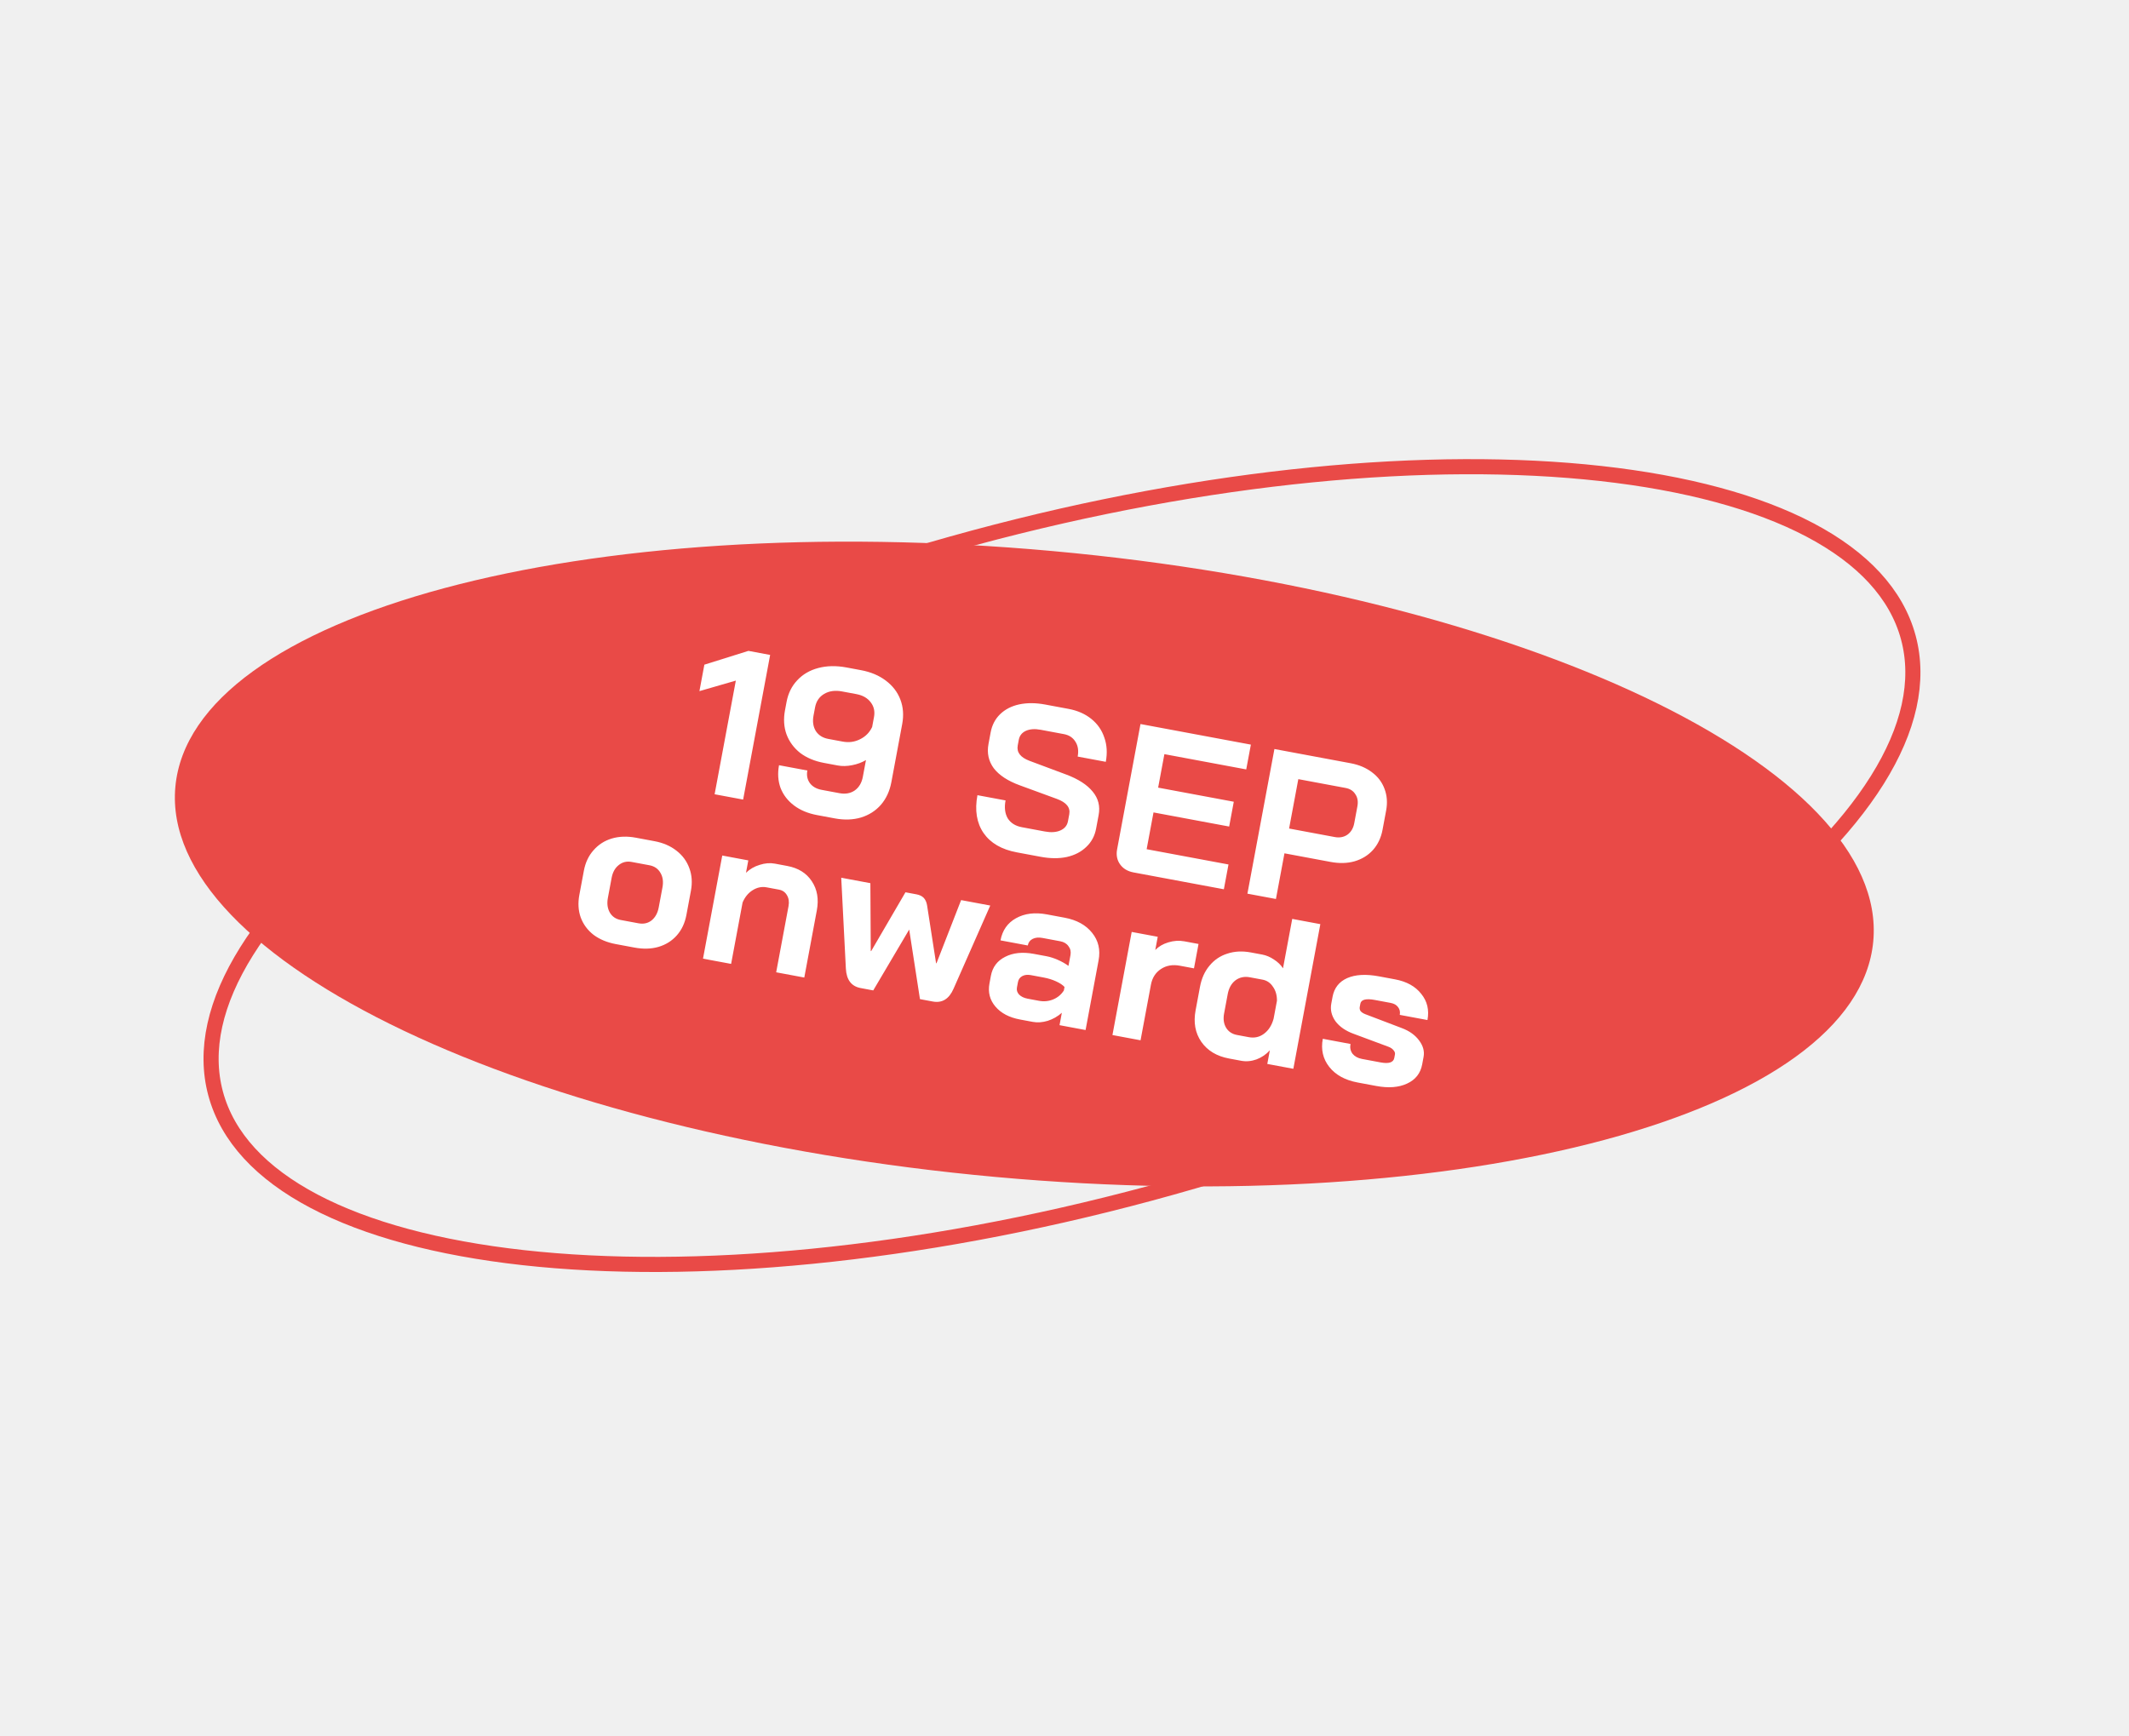
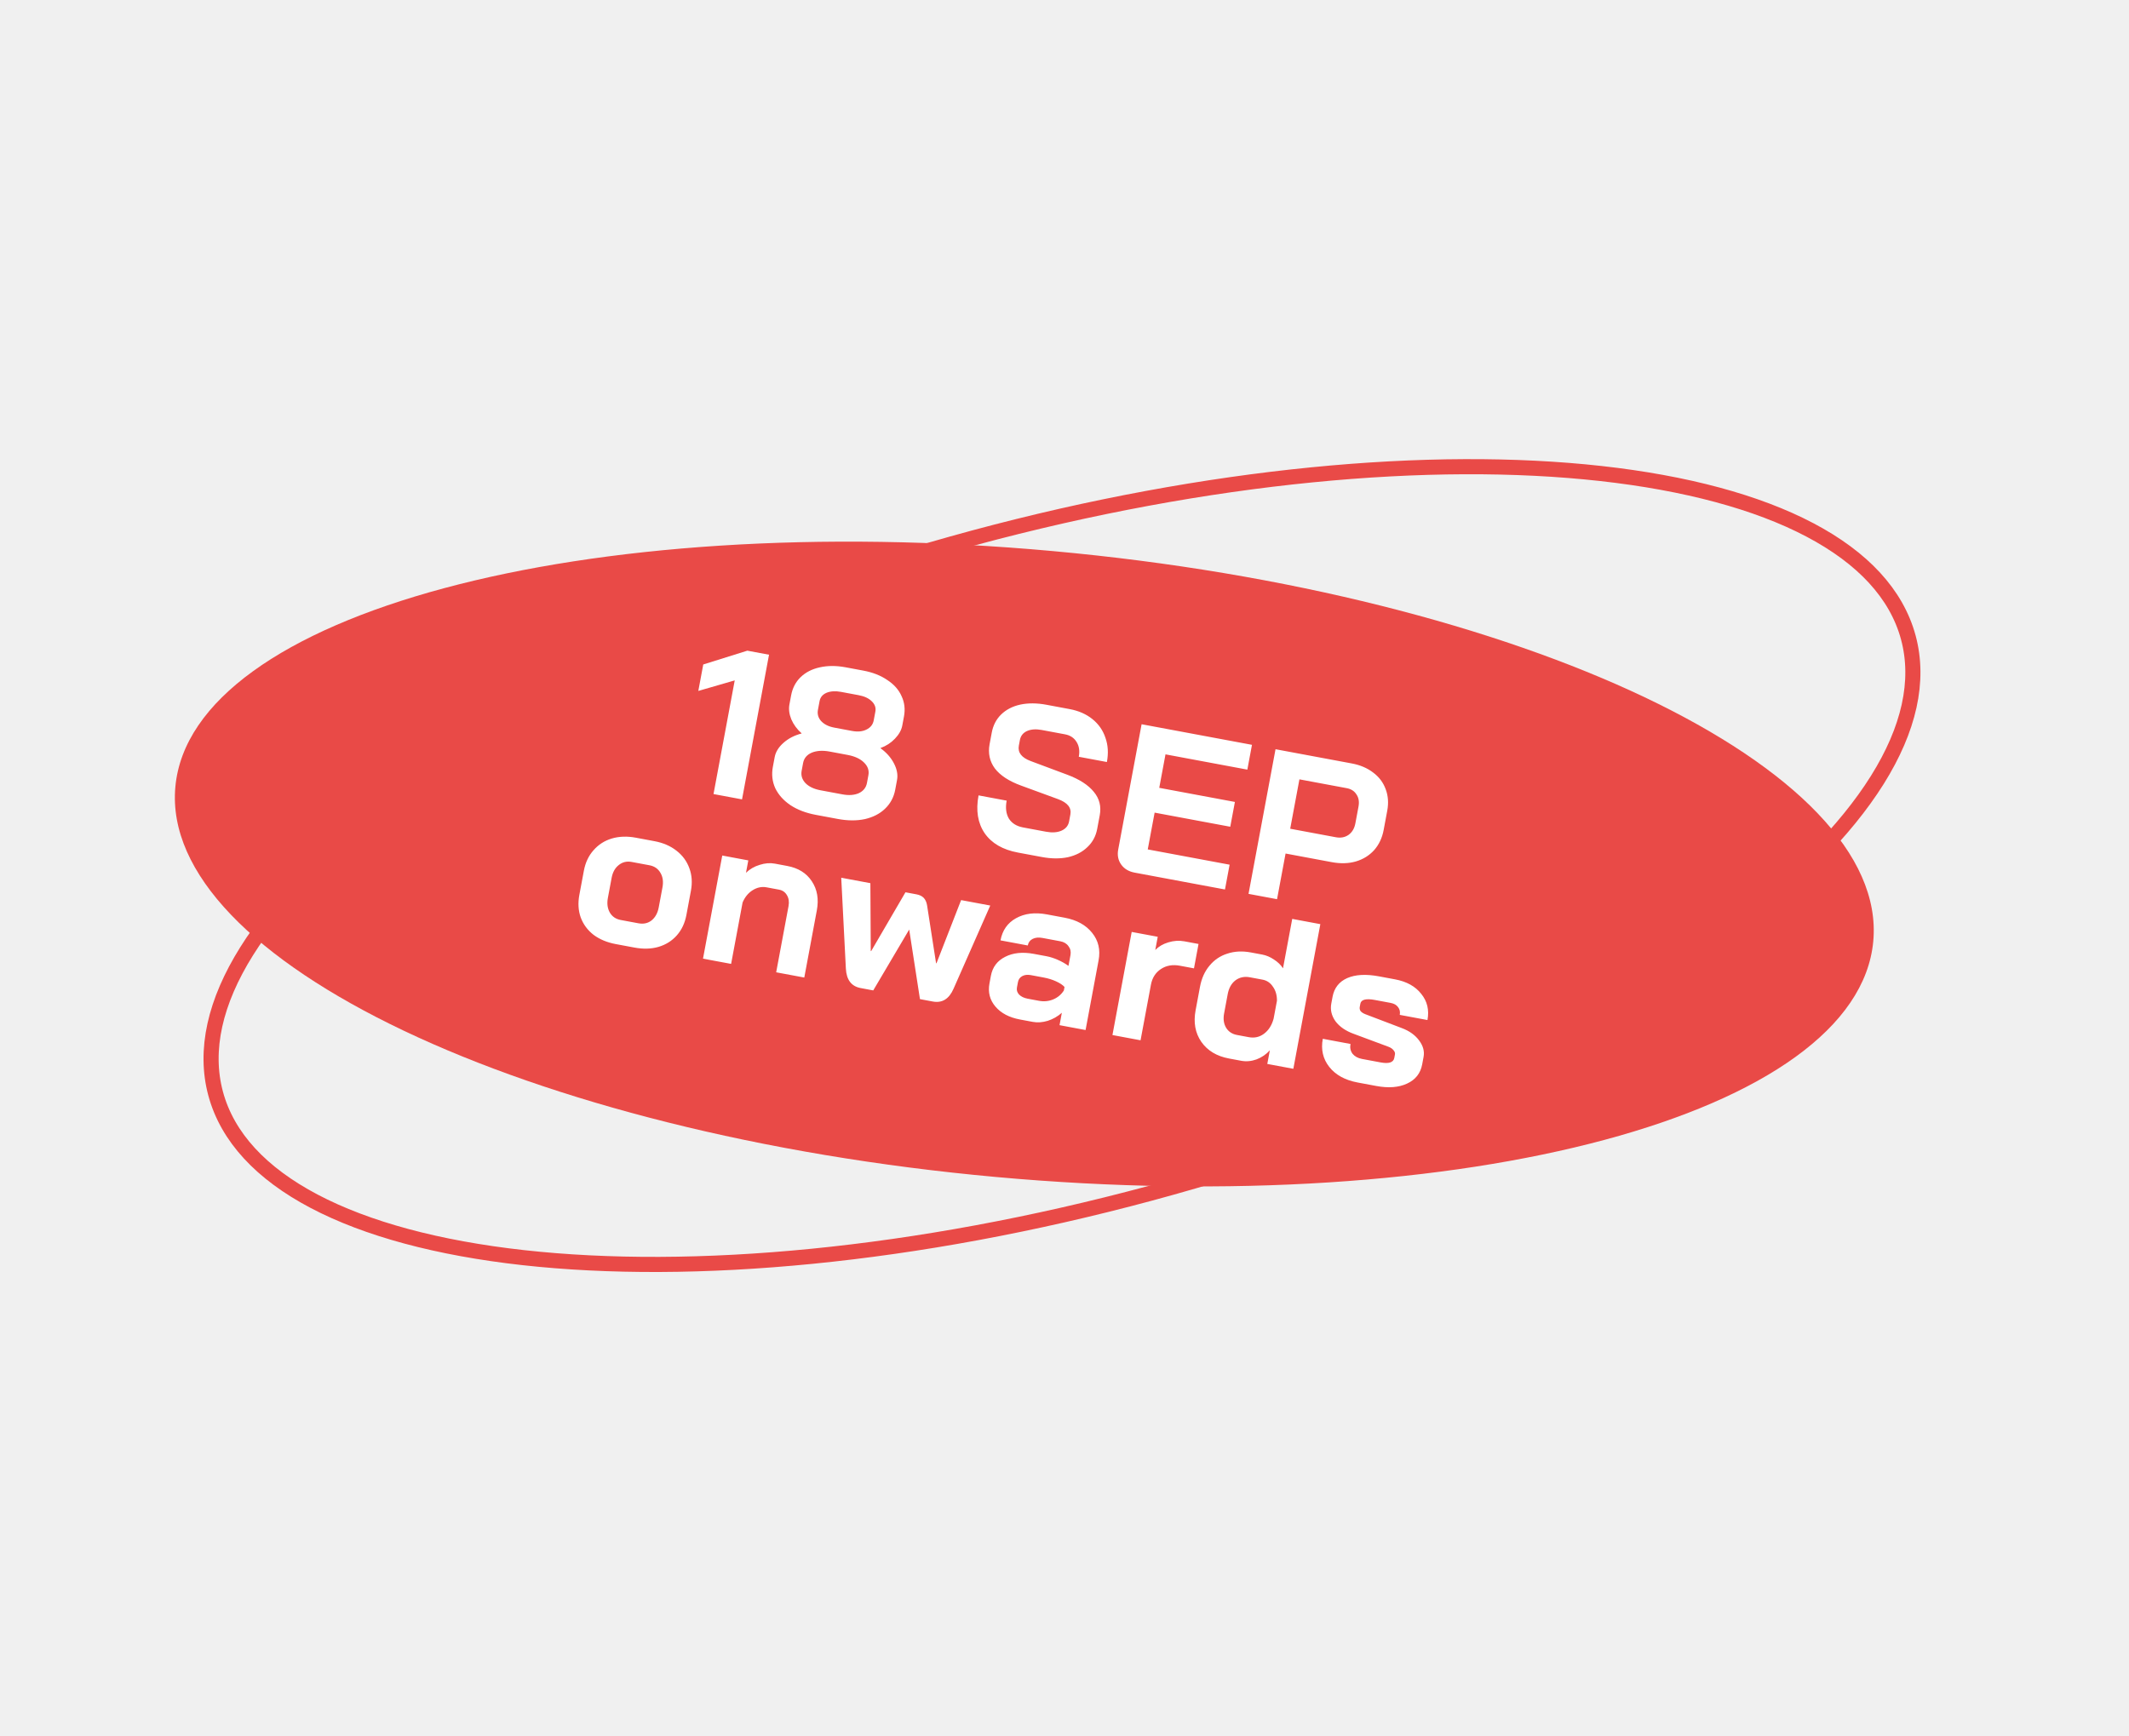
<svg xmlns="http://www.w3.org/2000/svg" width="260" height="212" viewBox="0 0 260 212" fill="none">
  <path d="M233.049 77.869C234.483 83.189 233.132 89.091 229.26 95.276C225.386 101.462 219.038 107.849 210.658 114.054C193.903 126.46 169.188 138.023 140.484 145.761C111.779 153.499 84.601 155.925 63.881 153.621C53.518 152.469 44.819 150.138 38.362 146.737C31.905 143.336 27.77 138.913 26.336 133.593C24.902 128.274 26.253 122.371 30.126 116.186C33.999 110 40.348 103.613 48.727 97.408C65.482 85.002 90.197 73.439 118.902 65.701C147.606 57.963 174.784 55.537 195.505 57.841C205.868 58.993 214.566 61.324 221.024 64.725C227.481 68.126 231.615 72.549 233.049 77.869Z" stroke="#E94A47" stroke-width="1.846" />
  <ellipse cx="125.093" cy="105.543" rx="104.105" ry="38.385" transform="rotate(5.19406 125.093 105.543)" fill="#E94A47" />
-   <path d="M89.862 83.137L85.416 84.423L86.019 81.192L91.402 79.506L94.052 80.001L90.754 97.67L87.271 97.02L89.862 83.137ZM99.773 99.562C98.662 99.355 97.725 98.962 96.963 98.385C96.2 97.807 95.653 97.096 95.323 96.25C95.013 95.391 94.951 94.466 95.136 93.473L98.595 94.118C98.485 94.707 98.589 95.223 98.907 95.665C99.228 96.091 99.708 96.363 100.348 96.483L102.518 96.888C103.242 97.023 103.863 96.912 104.383 96.556C104.905 96.184 105.235 95.627 105.373 94.887L105.755 92.842C105.265 93.134 104.704 93.343 104.071 93.468C103.438 93.594 102.852 93.606 102.314 93.506L100.622 93.19C99.478 92.977 98.509 92.57 97.716 91.969C96.942 91.354 96.387 90.598 96.05 89.699C95.729 88.803 95.668 87.825 95.866 86.765L96.054 85.755C96.252 84.695 96.687 83.81 97.36 83.1C98.035 82.372 98.895 81.871 99.939 81.596C100.983 81.32 102.128 81.299 103.373 81.531L105.14 81.861C106.335 82.084 107.344 82.507 108.168 83.131C109.009 83.758 109.604 84.531 109.955 85.45C110.306 86.369 110.381 87.367 110.18 88.444L108.857 95.537C108.653 96.631 108.228 97.553 107.583 98.303C106.941 99.037 106.13 99.556 105.15 99.86C104.174 100.148 103.105 100.184 101.944 99.967L99.773 99.562ZM102.91 90.587C103.668 90.729 104.373 90.634 105.027 90.303C105.698 89.976 106.192 89.476 106.509 88.803L106.735 87.592C106.863 86.902 106.731 86.303 106.339 85.794C105.949 85.269 105.367 84.934 104.593 84.789L102.826 84.459C101.985 84.302 101.261 84.402 100.655 84.759C100.048 85.116 99.676 85.665 99.538 86.406L99.349 87.415C99.214 88.139 99.306 88.765 99.625 89.295C99.964 89.811 100.47 90.132 101.144 90.258L102.91 90.587ZM124.176 104.116C122.325 103.771 120.974 102.988 120.122 101.766C119.273 100.528 119.022 98.984 119.367 97.133L122.8 97.773C122.637 98.648 122.727 99.379 123.07 99.966C123.433 100.539 124.011 100.899 124.801 101.046L127.603 101.569C128.344 101.707 128.969 101.667 129.48 101.449C130.011 101.218 130.325 100.841 130.423 100.319L130.583 99.461C130.737 98.636 130.227 98.01 129.053 97.582L124.554 95.933C123.087 95.398 122.024 94.703 121.365 93.849C120.726 92.981 120.51 91.991 120.717 90.88L120.981 89.467C121.147 88.575 121.529 87.837 122.126 87.251C122.742 86.652 123.523 86.249 124.467 86.043C125.428 85.839 126.489 85.845 127.65 86.062L130.502 86.594C131.596 86.799 132.521 87.206 133.278 87.818C134.035 88.429 134.563 89.189 134.864 90.099C135.184 90.994 135.244 91.981 135.043 93.058L131.61 92.417C131.742 91.71 131.654 91.11 131.345 90.618C131.04 90.108 130.567 89.793 129.928 89.674L127.075 89.141C126.369 89.01 125.768 89.054 125.274 89.276C124.797 89.5 124.511 89.865 124.417 90.369L124.29 91.051C124.133 91.892 124.616 92.522 125.739 92.941L130.208 94.611C131.689 95.166 132.769 95.864 133.448 96.704C134.13 97.528 134.371 98.479 134.17 99.556L133.859 101.222C133.692 102.114 133.292 102.857 132.659 103.453C132.042 104.052 131.252 104.462 130.287 104.682C129.326 104.886 128.257 104.878 127.079 104.658L124.176 104.116ZM138.431 106.568C137.708 106.433 137.16 106.104 136.787 105.582C136.414 105.059 136.294 104.445 136.426 103.738L139.281 88.442L152.76 90.957L152.194 93.986L142.199 92.121L141.435 96.21L150.674 97.934L150.109 100.963L140.87 99.239L140.032 103.732L150.027 105.597L149.462 108.626L138.431 106.568ZM155.636 91.494L164.95 93.232C165.976 93.424 166.847 93.795 167.563 94.347C168.282 94.881 168.791 95.56 169.09 96.382C169.392 97.187 169.456 98.061 169.28 99.003L168.842 101.351C168.66 102.327 168.271 103.151 167.675 103.823C167.082 104.479 166.335 104.94 165.432 105.207C164.548 105.46 163.568 105.486 162.491 105.285L156.862 104.235L155.821 109.813L152.338 109.163L155.636 91.494ZM163.006 102.247C163.595 102.357 164.109 102.261 164.549 101.96C164.991 101.642 165.27 101.172 165.387 100.549L165.768 98.504C165.878 97.915 165.796 97.421 165.522 97.022C165.269 96.609 164.873 96.352 164.334 96.252L158.554 95.173L157.428 101.206L163.006 102.247ZM75.195 115.321C74.135 115.123 73.23 114.745 72.481 114.187C71.752 113.616 71.231 112.909 70.918 112.067C70.622 111.228 70.566 110.312 70.751 109.319L71.303 106.366C71.488 105.373 71.878 104.541 72.474 103.868C73.073 103.179 73.815 102.699 74.702 102.429C75.605 102.162 76.586 102.128 77.647 102.326L79.918 102.75C80.978 102.948 81.873 103.332 82.602 103.904C83.349 104.478 83.876 105.195 84.186 106.054C84.499 106.896 84.563 107.813 84.378 108.806L83.827 111.76C83.641 112.752 83.251 113.585 82.655 114.258C82.06 114.93 81.31 115.4 80.407 115.666C79.524 115.92 78.544 115.946 77.467 115.745L75.195 115.321ZM77.968 112.782C78.59 112.898 79.126 112.78 79.575 112.429C80.027 112.06 80.317 111.531 80.446 110.841L80.903 108.393C81.031 107.703 80.95 107.113 80.658 106.623C80.37 106.117 79.922 105.807 79.317 105.694L77.146 105.289C76.54 105.175 76.011 105.303 75.559 105.672C75.111 106.023 74.822 106.544 74.693 107.234L74.236 109.682C74.107 110.372 74.187 110.971 74.476 111.477C74.768 111.967 75.208 112.267 75.797 112.377L77.968 112.782ZM88.204 104.505L91.385 105.099L91.102 106.613C91.57 106.161 92.126 105.838 92.772 105.645C93.42 105.435 94.039 105.385 94.628 105.495L96.143 105.778C97.489 106.029 98.487 106.651 99.138 107.643C99.805 108.638 100.011 109.826 99.753 111.205L98.222 119.409L94.789 118.768L96.297 110.691C96.394 110.169 96.329 109.722 96.103 109.349C95.893 108.979 95.57 108.753 95.132 108.671L93.618 108.389C93.029 108.279 92.458 108.399 91.905 108.748C91.372 109.084 90.966 109.583 90.686 110.245L89.286 117.741L85.853 117.101L88.204 104.505ZM105.103 120.693C103.976 120.483 103.375 119.692 103.3 118.319L102.734 107.217L106.293 107.881L106.339 116.17L106.39 116.179L110.578 108.994L111.916 109.244C112.303 109.316 112.598 109.458 112.803 109.67C113.007 109.883 113.143 110.178 113.212 110.557L114.316 117.658L114.366 117.668L117.374 109.949L120.933 110.613L116.451 120.774C115.903 122.03 115.057 122.551 113.913 122.337L112.348 122.045L111.034 113.546L106.643 120.981L105.103 120.693ZM124.56 124.533C123.247 124.288 122.249 123.762 121.563 122.955C120.878 122.148 120.636 121.206 120.837 120.129L121.011 119.195C121.209 118.135 121.788 117.364 122.749 116.881C123.713 116.382 124.885 116.261 126.265 116.519L127.804 116.806C128.242 116.888 128.702 117.035 129.185 117.247C129.668 117.459 130.101 117.705 130.484 117.985L130.729 116.673C130.807 116.252 130.727 115.889 130.488 115.583C130.269 115.264 129.932 115.061 129.478 114.977L127.307 114.571C126.836 114.484 126.437 114.522 126.11 114.688C125.783 114.853 125.585 115.121 125.516 115.491L122.184 114.869C122.413 113.641 123.043 112.74 124.073 112.166C125.123 111.578 126.38 111.421 127.844 111.694L130.015 112.099C131.496 112.375 132.617 112.994 133.378 113.954C134.142 114.898 134.404 116.018 134.162 117.313L132.574 125.82L129.394 125.226L129.676 123.712C129.175 124.158 128.6 124.486 127.952 124.696C127.306 124.889 126.697 124.932 126.125 124.825L124.56 124.533ZM126.867 122.247C127.49 122.364 128.075 122.307 128.623 122.079C129.171 121.85 129.604 121.487 129.923 120.989L130.003 120.56C129.772 120.308 129.423 120.077 128.957 119.868C128.508 119.663 128.014 119.51 127.475 119.409L125.885 119.112C125.481 119.037 125.134 119.077 124.844 119.232C124.554 119.386 124.378 119.632 124.315 119.969L124.192 120.625C124.133 120.945 124.219 121.231 124.45 121.483C124.699 121.738 125.05 121.908 125.504 121.993L126.867 122.247ZM138.206 113.837L141.386 114.43L141.085 116.046C141.496 115.617 142.024 115.307 142.669 115.114C143.335 114.907 143.996 114.865 144.652 114.987L146.368 115.308L145.813 118.286L144.096 117.966C143.204 117.799 142.43 117.934 141.775 118.369C141.119 118.803 140.712 119.442 140.555 120.283L139.288 127.073L135.855 126.432L138.206 113.837ZM150.084 129.297C148.586 129.017 147.459 128.337 146.704 127.255C145.964 126.177 145.733 124.897 146.009 123.417L146.546 120.539C146.738 119.512 147.125 118.653 147.707 117.961C148.292 117.251 149.019 116.76 149.889 116.487C150.761 116.197 151.719 116.15 152.762 116.344L154.151 116.603C154.639 116.694 155.115 116.896 155.579 117.209C156.046 117.506 156.415 117.862 156.685 118.278L157.811 112.245L161.244 112.886L157.947 130.555L154.766 129.962L155.077 128.296C154.637 128.788 154.098 129.158 153.46 129.404C152.825 129.634 152.196 129.691 151.573 129.575L150.084 129.297ZM152.503 126.692C153.193 126.821 153.811 126.684 154.356 126.28C154.921 125.863 155.315 125.249 155.536 124.437L155.946 122.241C155.951 121.563 155.787 120.992 155.455 120.53C155.144 120.054 154.719 119.765 154.18 119.665L152.64 119.378C151.967 119.252 151.378 119.377 150.872 119.753C150.384 120.132 150.07 120.692 149.932 121.432L149.489 123.805C149.364 124.478 149.447 125.059 149.739 125.549C150.033 126.022 150.475 126.314 151.064 126.423L152.503 126.692ZM165.797 132.229C164.266 131.943 163.113 131.31 162.338 130.33C161.563 129.349 161.299 128.203 161.544 126.89L164.926 127.522C164.841 127.976 164.924 128.374 165.173 128.717C165.443 129.046 165.83 129.257 166.335 129.352L168.606 129.776C169.616 129.964 170.173 129.781 170.276 129.225L170.356 128.796C170.388 128.628 170.332 128.461 170.189 128.295C170.049 128.112 169.84 127.968 169.564 127.865L165.338 126.292C164.343 125.933 163.594 125.418 163.092 124.75C162.61 124.068 162.44 123.348 162.581 122.591L162.736 121.758C162.937 120.681 163.532 119.921 164.52 119.479C165.525 119.039 166.818 118.967 168.4 119.263L170.369 119.63C171.783 119.894 172.848 120.484 173.565 121.402C174.302 122.306 174.555 123.372 174.326 124.6L170.944 123.969C171.013 123.599 170.942 123.281 170.73 123.015C170.535 122.752 170.236 122.583 169.832 122.508L167.914 122.15C166.82 121.945 166.226 122.096 166.132 122.601L166.056 123.005C166.022 123.19 166.059 123.362 166.169 123.522C166.298 123.668 166.493 123.791 166.753 123.892L171.191 125.582C172.119 125.93 172.826 126.436 173.311 127.101C173.799 127.75 173.979 128.419 173.85 129.109L173.681 130.017C173.477 131.111 172.861 131.893 171.833 132.363C170.821 132.836 169.567 132.933 168.069 132.653L165.797 132.229Z" fill="white" />
+   <path d="M89.727 83.112L85.281 84.398L85.884 81.167L91.266 79.481L93.916 79.975L90.619 97.645L87.136 96.995L89.727 83.112ZM99.637 99.537C98.426 99.311 97.393 98.918 96.54 98.358C95.69 97.781 95.07 97.091 94.68 96.287C94.31 95.469 94.212 94.597 94.384 93.672L94.606 92.486C94.725 91.846 95.087 91.26 95.691 90.729C96.295 90.197 97.027 89.82 97.887 89.598L97.892 89.573C97.339 89.086 96.922 88.521 96.641 87.876C96.378 87.235 96.3 86.628 96.406 86.056L96.614 84.945C96.78 84.054 97.162 83.315 97.759 82.73C98.375 82.131 99.156 81.728 100.1 81.521C101.064 81.301 102.118 81.297 103.263 81.511L105.433 81.916C106.578 82.129 107.551 82.511 108.354 83.062C109.177 83.598 109.759 84.256 110.102 85.034C110.464 85.798 110.562 86.626 110.396 87.518L110.189 88.628C110.085 89.184 109.785 89.72 109.288 90.236C108.811 90.739 108.226 91.118 107.535 91.372L107.53 91.397C108.252 91.915 108.798 92.531 109.17 93.245C109.542 93.958 109.668 94.635 109.549 95.274L109.328 96.461C109.155 97.386 108.74 98.162 108.083 98.788C107.447 99.401 106.628 99.823 105.627 100.054C104.629 100.268 103.524 100.262 102.313 100.036L99.637 99.537ZM104.058 89.287C104.748 89.415 105.333 89.359 105.813 89.118C106.31 88.88 106.608 88.5 106.705 87.978L106.903 86.918C106.991 86.447 106.843 86.027 106.459 85.66C106.091 85.295 105.563 85.048 104.873 84.92L102.702 84.514C102.012 84.386 101.422 84.424 100.931 84.628C100.457 84.836 100.176 85.175 100.088 85.646L99.89 86.706C99.792 87.228 99.924 87.688 100.285 88.086C100.663 88.487 101.197 88.753 101.887 88.881L104.058 89.287ZM102.873 97.032C103.664 97.18 104.335 97.131 104.886 96.886C105.44 96.623 105.77 96.206 105.877 95.634L106.051 94.7C106.161 94.111 105.98 93.59 105.508 93.136C105.052 92.685 104.386 92.378 103.511 92.215L101.341 91.809C100.466 91.646 99.726 91.691 99.121 91.944C98.534 92.2 98.185 92.622 98.075 93.211L97.901 94.145C97.794 94.717 97.952 95.226 98.374 95.67C98.799 96.098 99.407 96.385 100.198 96.533L102.873 97.032ZM124.312 104.142C122.461 103.796 121.109 103.013 120.258 101.792C119.409 100.554 119.157 99.009 119.503 97.158L122.936 97.799C122.772 98.674 122.862 99.404 123.206 99.991C123.569 100.564 124.146 100.924 124.937 101.072L127.739 101.595C128.479 101.733 129.105 101.693 129.616 101.475C130.147 101.243 130.461 100.866 130.558 100.344L130.718 99.486C130.872 98.662 130.362 98.035 129.188 97.607L124.69 95.958C123.222 95.423 122.159 94.728 121.5 93.874C120.861 93.006 120.645 92.016 120.852 90.906L121.116 89.492C121.283 88.6 121.664 87.862 122.261 87.277C122.878 86.678 123.658 86.275 124.603 86.068C125.564 85.864 126.625 85.871 127.786 86.087L130.638 86.62C131.732 86.824 132.657 87.231 133.414 87.843C134.17 88.454 134.699 89.215 134.999 90.124C135.32 91.02 135.379 92.006 135.178 93.083L131.746 92.442C131.877 91.736 131.789 91.136 131.481 90.643C131.175 90.133 130.703 89.819 130.063 89.699L127.211 89.167C126.504 89.035 125.904 89.08 125.41 89.301C124.933 89.525 124.647 89.89 124.553 90.395L124.425 91.076C124.268 91.918 124.752 92.548 125.875 92.966L130.344 94.636C131.825 95.191 132.905 95.889 133.584 96.73C134.266 97.553 134.506 98.504 134.305 99.581L133.994 101.247C133.828 102.139 133.428 102.883 132.794 103.478C132.178 104.077 131.387 104.487 130.423 104.708C129.462 104.911 128.393 104.903 127.215 104.683L124.312 104.142ZM138.567 106.593C137.843 106.458 137.295 106.129 136.923 105.607C136.55 105.085 136.429 104.47 136.561 103.763L139.416 88.467L152.895 90.982L152.33 94.011L142.334 92.146L141.571 96.235L150.81 97.959L150.244 100.988L141.006 99.264L140.167 103.757L150.163 105.623L149.598 108.652L138.567 106.593ZM155.771 91.519L165.085 93.257C166.112 93.449 166.983 93.82 167.698 94.372C168.417 94.906 168.926 95.585 169.226 96.407C169.528 97.212 169.591 98.086 169.415 99.028L168.977 101.376C168.795 102.352 168.406 103.176 167.811 103.849C167.218 104.504 166.47 104.966 165.567 105.232C164.684 105.485 163.704 105.512 162.627 105.311L156.998 104.26L155.957 109.838L152.474 109.188L155.771 91.519ZM163.142 102.272C163.731 102.382 164.245 102.286 164.684 101.985C165.127 101.667 165.406 101.197 165.522 100.574L165.904 98.53C166.014 97.941 165.932 97.447 165.658 97.047C165.404 96.634 165.008 96.377 164.47 96.277L158.689 95.198L157.563 101.231L163.142 102.272ZM75.195 115.321C74.135 115.123 73.23 114.745 72.481 114.187C71.752 113.616 71.231 112.909 70.918 112.067C70.622 111.228 70.566 110.312 70.751 109.319L71.303 106.366C71.488 105.373 71.878 104.541 72.474 103.868C73.073 103.179 73.815 102.699 74.702 102.429C75.605 102.162 76.586 102.128 77.647 102.326L79.918 102.75C80.978 102.948 81.873 103.332 82.602 103.904C83.349 104.478 83.876 105.195 84.186 106.054C84.499 106.896 84.563 107.813 84.378 108.806L83.827 111.76C83.641 112.752 83.251 113.585 82.655 114.258C82.06 114.93 81.31 115.4 80.407 115.666C79.524 115.92 78.544 115.946 77.467 115.745L75.195 115.321ZM77.968 112.782C78.59 112.898 79.126 112.78 79.575 112.429C80.027 112.06 80.317 111.531 80.446 110.841L80.903 108.393C81.031 107.703 80.95 107.113 80.658 106.623C80.37 106.117 79.922 105.807 79.317 105.694L77.146 105.289C76.54 105.175 76.011 105.303 75.559 105.672C75.111 106.023 74.822 106.544 74.693 107.234L74.236 109.682C74.107 110.372 74.187 110.971 74.476 111.477C74.768 111.967 75.208 112.267 75.797 112.377L77.968 112.782ZM88.204 104.505L91.385 105.099L91.102 106.613C91.57 106.161 92.126 105.838 92.772 105.645C93.42 105.435 94.039 105.385 94.628 105.495L96.143 105.778C97.489 106.029 98.487 106.651 99.138 107.643C99.805 108.638 100.011 109.826 99.753 111.205L98.222 119.409L94.789 118.768L96.297 110.691C96.394 110.169 96.329 109.722 96.103 109.349C95.893 108.979 95.57 108.753 95.132 108.671L93.618 108.389C93.029 108.279 92.458 108.399 91.905 108.748C91.372 109.084 90.966 109.583 90.686 110.245L89.286 117.741L85.853 117.101L88.204 104.505ZM105.103 120.693C103.976 120.483 103.375 119.692 103.3 118.319L102.734 107.217L106.293 107.881L106.339 116.17L106.39 116.179L110.578 108.994L111.916 109.244C112.303 109.316 112.598 109.458 112.803 109.67C113.007 109.883 113.143 110.178 113.212 110.557L114.316 117.658L114.366 117.668L117.374 109.949L120.933 110.613L116.451 120.774C115.903 122.03 115.057 122.551 113.913 122.337L112.348 122.045L111.034 113.546L106.643 120.981L105.103 120.693ZM124.56 124.533C123.247 124.288 122.249 123.762 121.563 122.955C120.878 122.148 120.636 121.206 120.837 120.129L121.011 119.195C121.209 118.135 121.788 117.364 122.749 116.881C123.713 116.382 124.885 116.261 126.265 116.519L127.804 116.806C128.242 116.888 128.702 117.035 129.185 117.247C129.668 117.459 130.101 117.705 130.484 117.985L130.729 116.673C130.807 116.252 130.727 115.889 130.488 115.583C130.269 115.264 129.932 115.061 129.478 114.977L127.307 114.571C126.836 114.484 126.437 114.522 126.11 114.688C125.783 114.853 125.585 115.121 125.516 115.491L122.184 114.869C122.413 113.641 123.043 112.74 124.073 112.166C125.123 111.578 126.38 111.421 127.844 111.694L130.015 112.099C131.496 112.375 132.617 112.994 133.378 113.954C134.142 114.898 134.404 116.018 134.162 117.313L132.574 125.82L129.394 125.226L129.676 123.712C129.175 124.158 128.6 124.486 127.952 124.696C127.306 124.889 126.697 124.932 126.125 124.825L124.56 124.533ZM126.867 122.247C127.49 122.364 128.075 122.307 128.623 122.079C129.171 121.85 129.604 121.487 129.923 120.989L130.003 120.56C129.772 120.308 129.423 120.077 128.957 119.868C128.508 119.663 128.014 119.51 127.475 119.409L125.885 119.112C125.481 119.037 125.134 119.077 124.844 119.232C124.554 119.386 124.378 119.632 124.315 119.969L124.192 120.625C124.133 120.945 124.219 121.231 124.45 121.483C124.699 121.738 125.05 121.908 125.504 121.993L126.867 122.247ZM138.206 113.837L141.386 114.43L141.085 116.046C141.496 115.617 142.024 115.307 142.669 115.114C143.335 114.907 143.996 114.865 144.652 114.987L146.368 115.308L145.813 118.286L144.096 117.966C143.204 117.799 142.43 117.934 141.775 118.369C141.119 118.803 140.712 119.442 140.555 120.283L139.288 127.073L135.855 126.432L138.206 113.837ZM150.084 129.297C148.586 129.017 147.459 128.337 146.704 127.255C145.964 126.177 145.733 124.897 146.009 123.417L146.546 120.539C146.738 119.512 147.125 118.653 147.707 117.961C148.292 117.251 149.019 116.76 149.889 116.487C150.761 116.197 151.719 116.15 152.762 116.344L154.151 116.603C154.639 116.694 155.115 116.896 155.579 117.209C156.046 117.506 156.415 117.862 156.685 118.278L157.811 112.245L161.244 112.886L157.947 130.555L154.766 129.962L155.077 128.296C154.637 128.788 154.098 129.158 153.46 129.404C152.825 129.634 152.196 129.691 151.573 129.575L150.084 129.297ZM152.503 126.692C153.193 126.821 153.811 126.684 154.356 126.28C154.921 125.863 155.315 125.249 155.536 124.437L155.946 122.241C155.951 121.563 155.787 120.992 155.455 120.53C155.144 120.054 154.719 119.765 154.18 119.665L152.64 119.378C151.967 119.252 151.378 119.377 150.872 119.753C150.384 120.132 150.07 120.692 149.932 121.432L149.489 123.805C149.364 124.478 149.447 125.059 149.739 125.549C150.033 126.022 150.475 126.314 151.064 126.423L152.503 126.692ZM165.797 132.229C164.266 131.943 163.113 131.31 162.338 130.33C161.563 129.349 161.299 128.203 161.544 126.89L164.926 127.522C164.841 127.976 164.924 128.374 165.173 128.717C165.443 129.046 165.83 129.257 166.335 129.352L168.606 129.776C169.616 129.964 170.173 129.781 170.276 129.225L170.356 128.796C170.388 128.628 170.332 128.461 170.189 128.295C170.049 128.112 169.84 127.968 169.564 127.865L165.338 126.292C164.343 125.933 163.594 125.418 163.092 124.75C162.61 124.068 162.44 123.348 162.581 122.591L162.736 121.758C162.937 120.681 163.532 119.921 164.52 119.479C165.525 119.039 166.818 118.967 168.4 119.263L170.369 119.63C171.783 119.894 172.848 120.484 173.565 121.402C174.302 122.306 174.555 123.372 174.326 124.6L170.944 123.969C171.013 123.599 170.942 123.281 170.73 123.015C170.535 122.752 170.236 122.583 169.832 122.508L167.914 122.15C166.82 121.945 166.226 122.096 166.132 122.601L166.056 123.005C166.022 123.19 166.059 123.362 166.169 123.522C166.298 123.668 166.493 123.791 166.753 123.892L171.191 125.582C172.119 125.93 172.826 126.436 173.311 127.101C173.799 127.75 173.979 128.419 173.85 129.109L173.681 130.017C173.477 131.111 172.861 131.893 171.833 132.363C170.821 132.836 169.567 132.933 168.069 132.653L165.797 132.229Z" fill="white" />
</svg>
